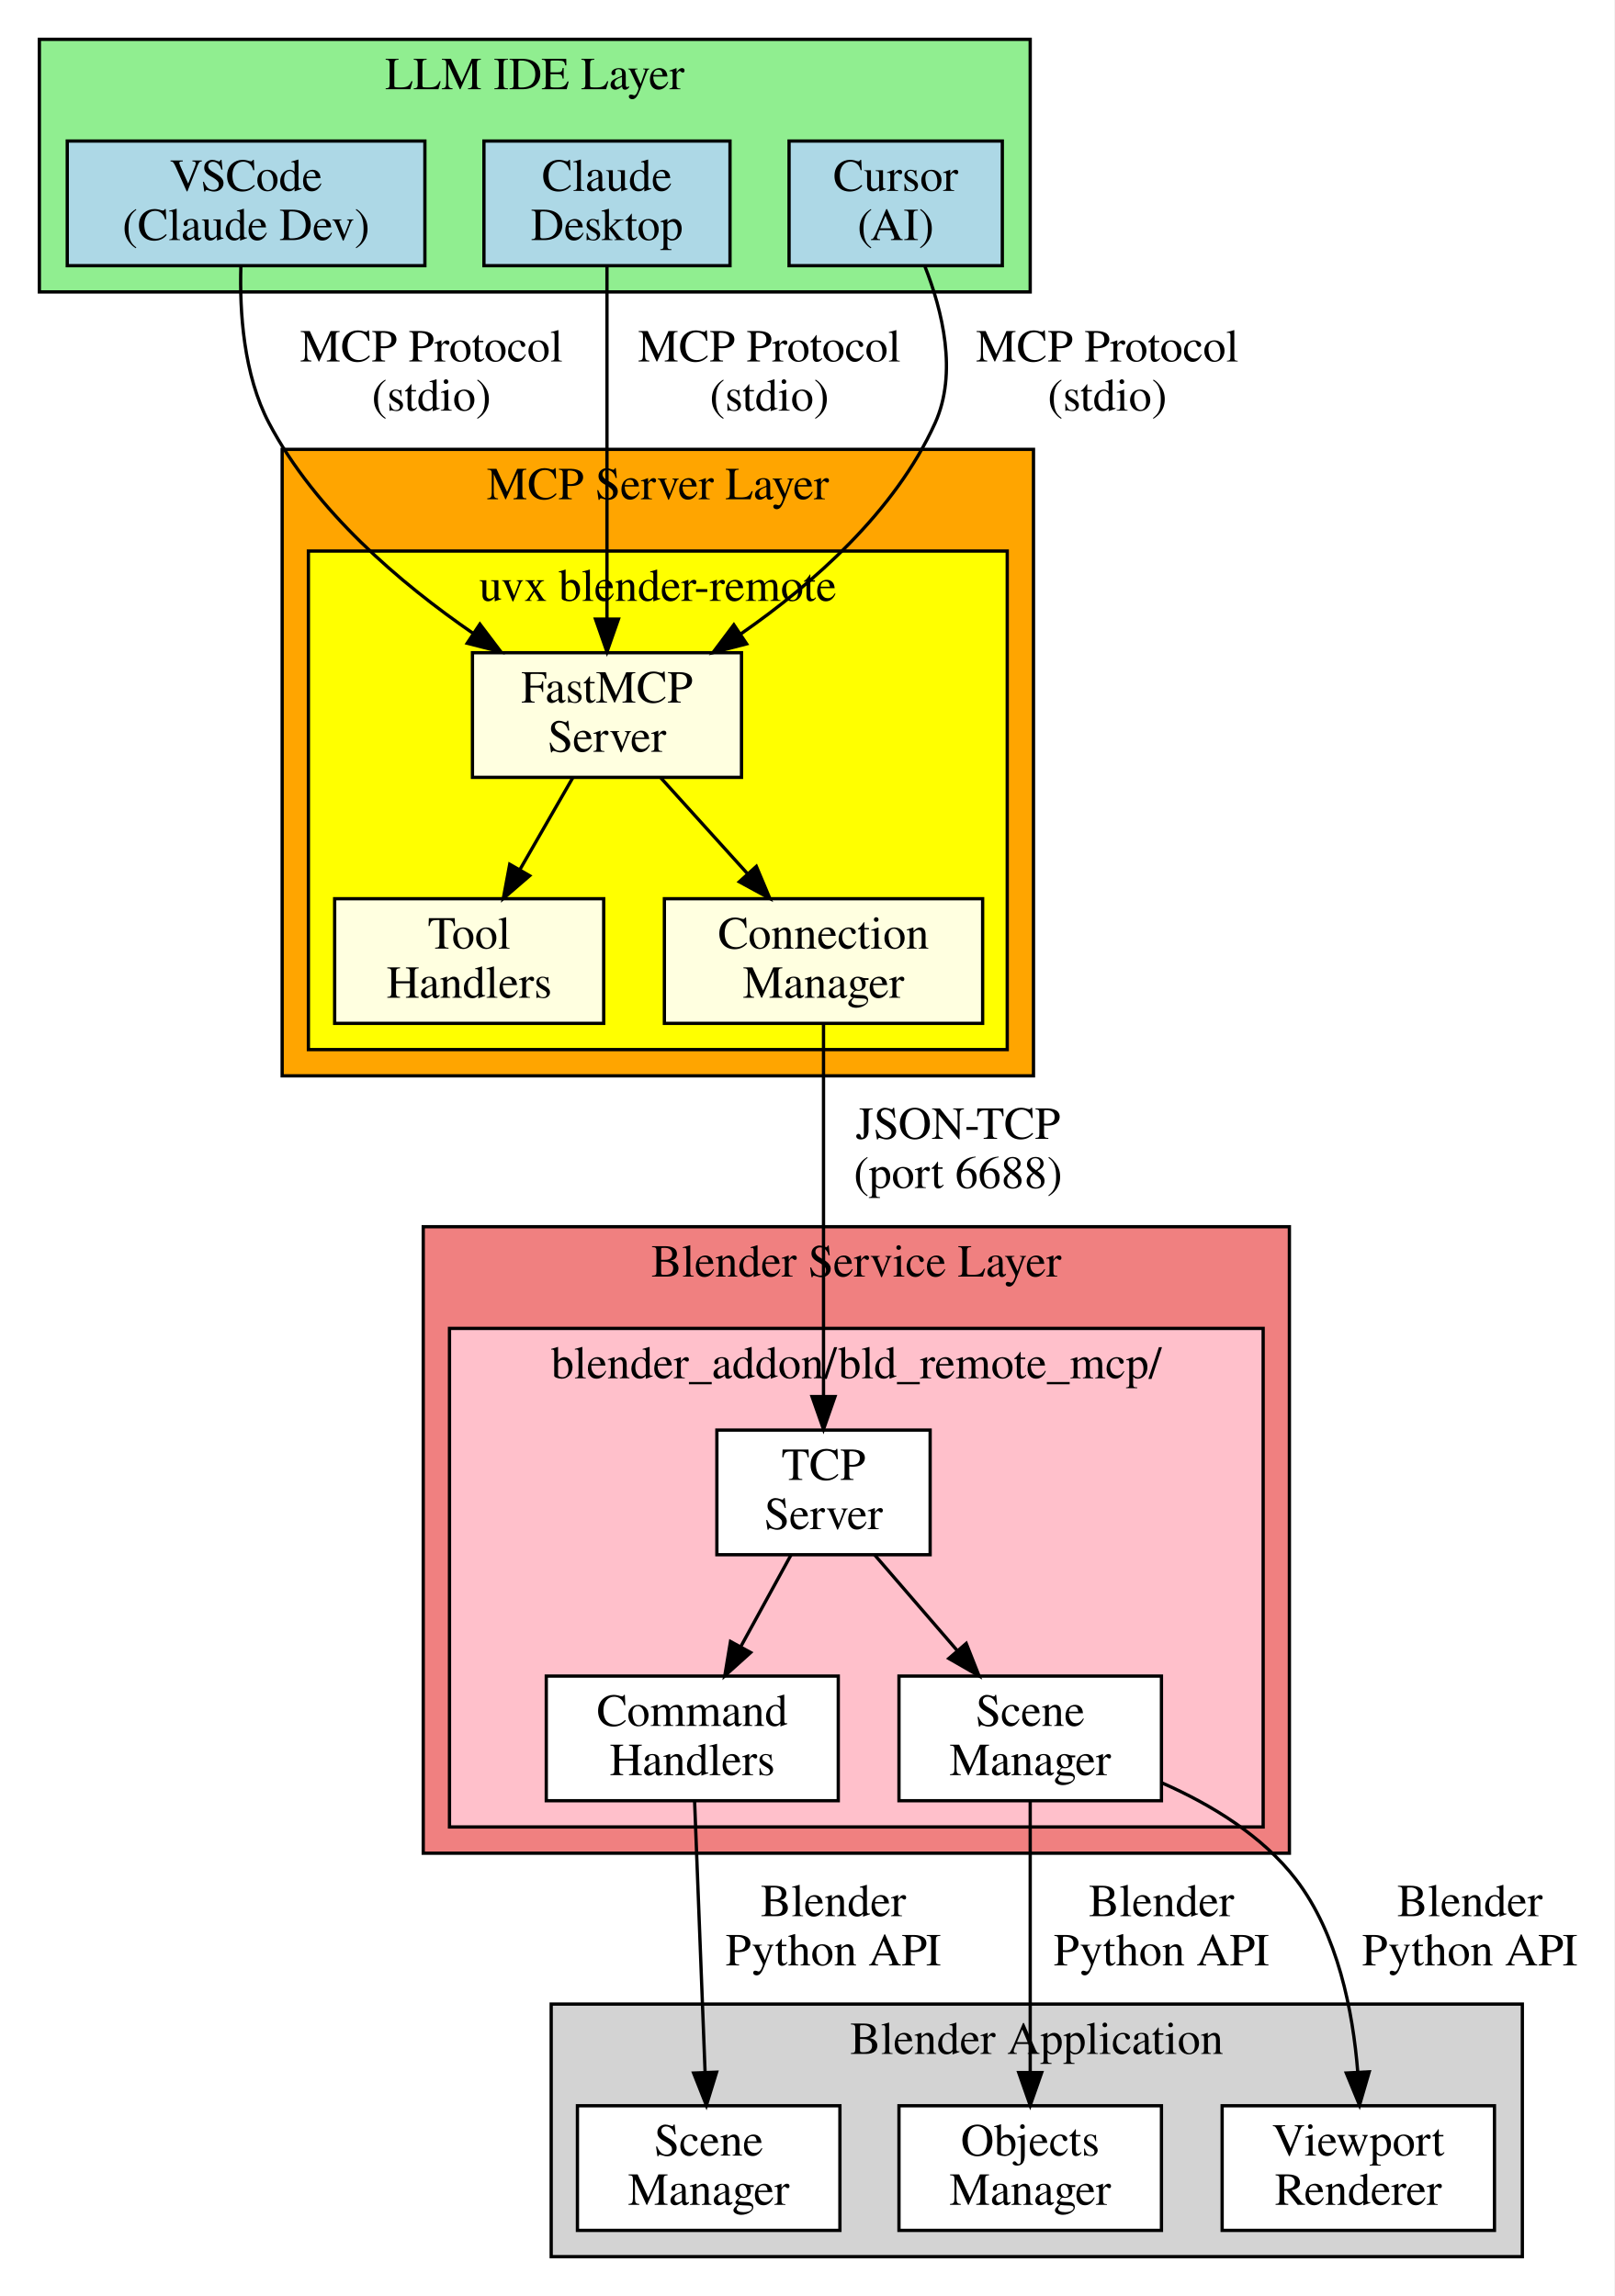
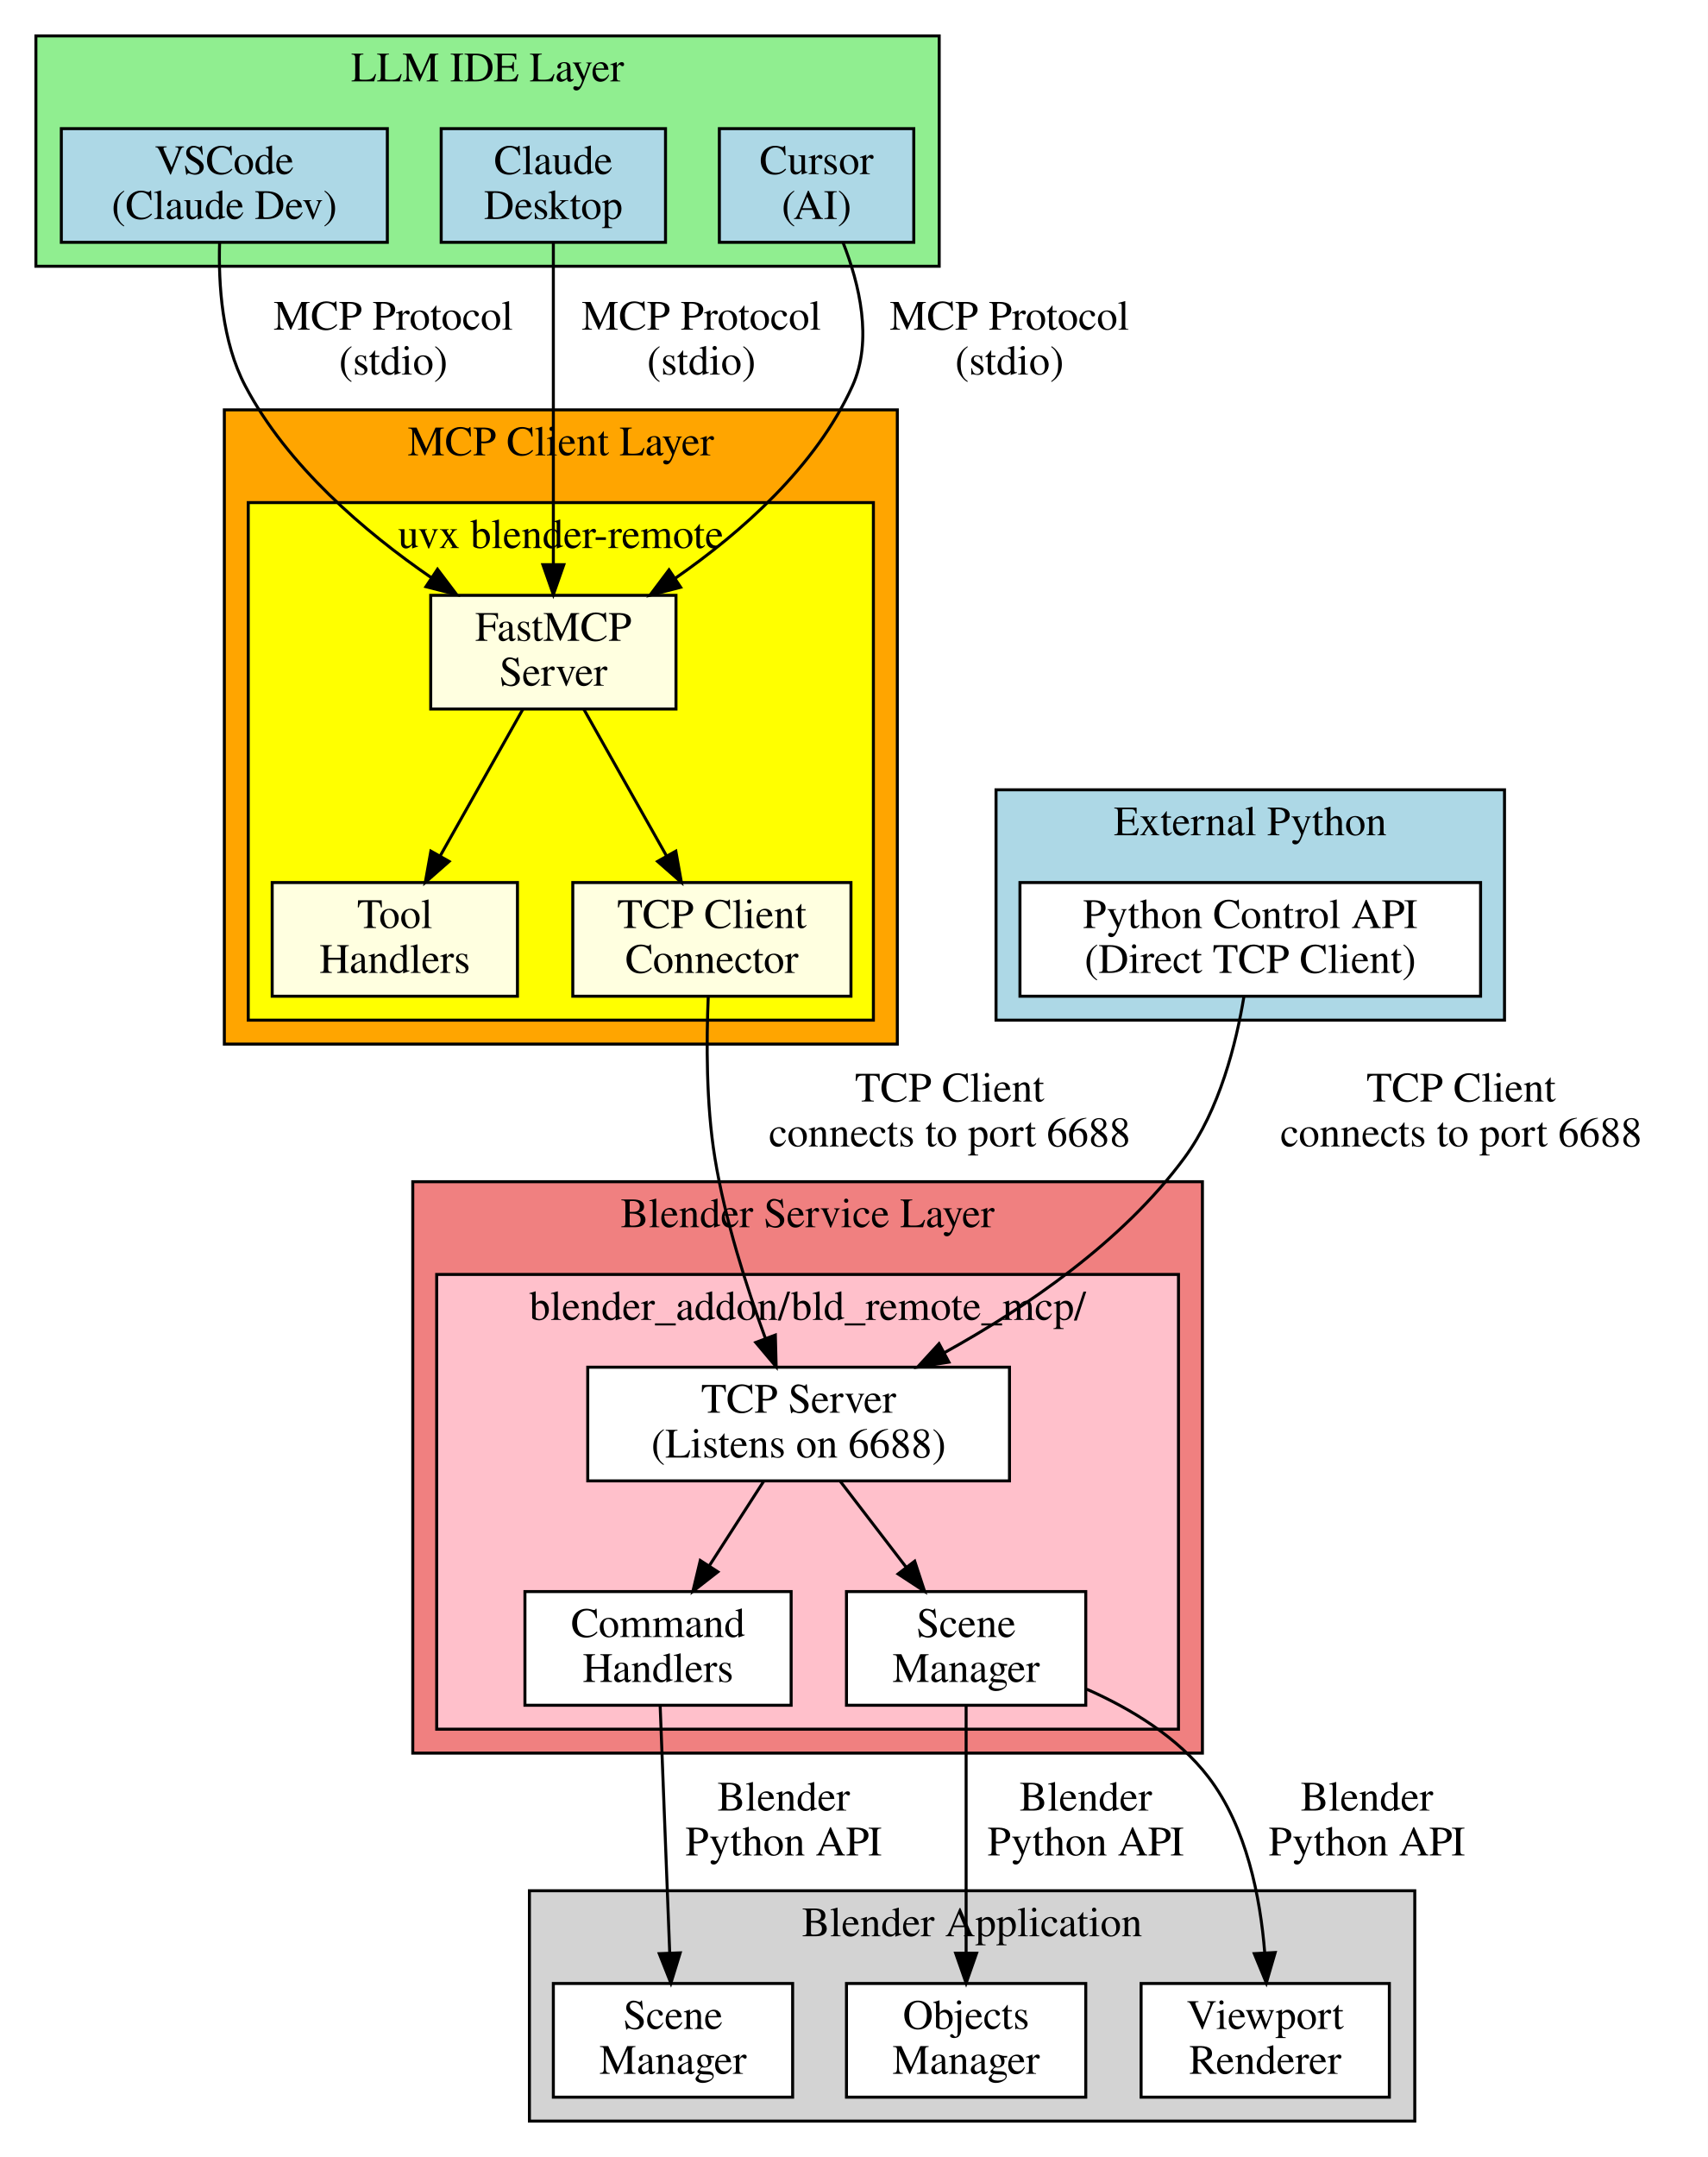
- <svg xmlns="http://www.w3.org/2000/svg" width="492pt" height="700pt" viewBox="0.00 0.00 492.00 700.00">
-   <g id="graph0" class="graph" transform="scale(1 1) rotate(0) translate(4 696)">
-     <polygon fill="white" stroke="transparent" points="-4,4 -4,-696 488,-696 488,4 -4,4" />
+ <svg xmlns="http://www.w3.org/2000/svg" width="571pt" height="721pt" viewBox="0.00 0.00 571.00 721.00">
+   <g id="graph0" class="graph" transform="scale(1 1) rotate(0) translate(4 717)">
+     <polygon fill="white" stroke="transparent" points="-4,4 -4,-717 567,-717 567,4 -4,4" />
    <g id="clust1" class="cluster">
-       <polygon fill="lightgreen" stroke="black" points="8,-607 8,-684 310,-684 310,-607 8,-607" />
-       <text text-anchor="middle" x="159" y="-668.8" font-family="Times,serif" font-size="14.00">LLM IDE Layer</text>
+       <polygon fill="lightgreen" stroke="black" points="8,-628 8,-705 310,-705 310,-628 8,-628" />
+       <text text-anchor="middle" x="159" y="-689.8" font-family="Times,serif" font-size="14.00">LLM IDE Layer</text>
    </g>
    <g id="clust2" class="cluster">
-       <polygon fill="orange" stroke="black" points="82,-368 82,-559 311,-559 311,-368 82,-368" />
-       <text text-anchor="middle" x="196.5" y="-543.8" font-family="Times,serif" font-size="14.00">MCP Server Layer</text>
+       <polygon fill="orange" stroke="black" points="71,-368 71,-580 296,-580 296,-368 71,-368" />
+       <text text-anchor="middle" x="183.5" y="-564.8" font-family="Times,serif" font-size="14.00">MCP Client Layer</text>
    </g>
    <g id="clust3" class="cluster">
-       <polygon fill="yellow" stroke="black" points="90,-376 90,-528 303,-528 303,-376 90,-376" />
-       <text text-anchor="middle" x="196.5" y="-512.8" font-family="Times,serif" font-size="14.00">uvx blender-remote</text>
+       <polygon fill="yellow" stroke="black" points="79,-376 79,-549 288,-549 288,-376 79,-376" />
+       <text text-anchor="middle" x="183.5" y="-533.8" font-family="Times,serif" font-size="14.00">uvx blender-remote</text>
    </g>
    <g id="clust4" class="cluster">
-       <polygon fill="lightcoral" stroke="black" points="125,-131 125,-322 389,-322 389,-131 125,-131" />
-       <text text-anchor="middle" x="257" y="-306.8" font-family="Times,serif" font-size="14.00">Blender Service Layer</text>
+       <polygon fill="lightblue" stroke="black" points="329,-376 329,-453 499,-453 499,-376 329,-376" />
+       <text text-anchor="middle" x="414" y="-437.8" font-family="Times,serif" font-size="14.00">External Python</text>
    </g>
    <g id="clust5" class="cluster">
-       <polygon fill="pink" stroke="black" points="133,-139 133,-291 381,-291 381,-139 133,-139" />
-       <text text-anchor="middle" x="257" y="-275.8" font-family="Times,serif" font-size="14.00">blender_addon/bld_remote_mcp/</text>
+       <polygon fill="lightcoral" stroke="black" points="134,-131 134,-322 398,-322 398,-131 134,-131" />
+       <text text-anchor="middle" x="266" y="-306.8" font-family="Times,serif" font-size="14.00">Blender Service Layer</text>
    </g>
    <g id="clust6" class="cluster">
-       <polygon fill="lightgray" stroke="black" points="164,-8 164,-85 460,-85 460,-8 164,-8" />
-       <text text-anchor="middle" x="312" y="-69.8" font-family="Times,serif" font-size="14.00">Blender Application</text>
+       <polygon fill="pink" stroke="black" points="142,-139 142,-291 390,-291 390,-139 142,-139" />
+       <text text-anchor="middle" x="266" y="-275.8" font-family="Times,serif" font-size="14.00">blender_addon/bld_remote_mcp/</text>
+     </g>
+     <g id="clust7" class="cluster">
+       <polygon fill="lightgray" stroke="black" points="173,-8 173,-85 469,-85 469,-8 173,-8" />
+       <text text-anchor="middle" x="321" y="-69.8" font-family="Times,serif" font-size="14.00">Blender Application</text>
    </g>
    <g id="node1" class="node">
-       <polygon fill="lightblue" stroke="black" points="125.5,-653 16.5,-653 16.5,-615 125.5,-615 125.5,-653" />
-       <text text-anchor="middle" x="71" y="-637.8" font-family="Times,serif" font-size="14.00">VSCode</text>
-       <text text-anchor="middle" x="71" y="-622.8" font-family="Times,serif" font-size="14.00">(Claude Dev)</text>
+       <polygon fill="lightblue" stroke="black" points="125.5,-674 16.5,-674 16.5,-636 125.5,-636 125.5,-674" />
+       <text text-anchor="middle" x="71" y="-658.8" font-family="Times,serif" font-size="14.00">VSCode</text>
+       <text text-anchor="middle" x="71" y="-643.8" font-family="Times,serif" font-size="14.00">(Claude Dev)</text>
    </g>
    <g id="node4" class="node">
-       <polygon fill="lightyellow" stroke="black" points="222,-497 140,-497 140,-459 222,-459 222,-497" />
-       <text text-anchor="middle" x="181" y="-481.8" font-family="Times,serif" font-size="14.00">FastMCP</text>
-       <text text-anchor="middle" x="181" y="-466.8" font-family="Times,serif" font-size="14.00">Server</text>
+       <polygon fill="lightyellow" stroke="black" points="222,-518 140,-518 140,-480 222,-480 222,-518" />
+       <text text-anchor="middle" x="181" y="-502.8" font-family="Times,serif" font-size="14.00">FastMCP</text>
+       <text text-anchor="middle" x="181" y="-487.8" font-family="Times,serif" font-size="14.00">Server</text>
    </g>
    <g id="edge1" class="edge">
-       <path fill="none" stroke="black" d="M69.42,-614.87C69,-600.99 70.21,-581.78 78,-567 92.09,-540.24 118.01,-518.17 140.32,-502.82" />
-       <polygon fill="black" stroke="black" points="142.27,-505.72 148.66,-497.27 138.4,-499.89 142.27,-505.72" />
-       <text text-anchor="middle" x="127.5" y="-585.8" font-family="Times,serif" font-size="14.00">MCP Protocol</text>
-       <text text-anchor="middle" x="127.5" y="-570.8" font-family="Times,serif" font-size="14.00">(stdio)</text>
+       <path fill="none" stroke="black" d="M69.42,-635.87C69,-621.99 70.21,-602.78 78,-588 92.09,-561.24 118.01,-539.17 140.32,-523.82" />
+       <polygon fill="black" stroke="black" points="142.27,-526.72 148.66,-518.27 138.4,-520.89 142.27,-526.72" />
+       <text text-anchor="middle" x="127.5" y="-606.8" font-family="Times,serif" font-size="14.00">MCP Protocol</text>
+       <text text-anchor="middle" x="127.5" y="-591.8" font-family="Times,serif" font-size="14.00">(stdio)</text>
    </g>
    <g id="node2" class="node">
-       <polygon fill="lightblue" stroke="black" points="218.5,-653 143.5,-653 143.5,-615 218.5,-615 218.5,-653" />
-       <text text-anchor="middle" x="181" y="-637.8" font-family="Times,serif" font-size="14.00">Claude</text>
-       <text text-anchor="middle" x="181" y="-622.8" font-family="Times,serif" font-size="14.00">Desktop</text>
+       <polygon fill="lightblue" stroke="black" points="218.5,-674 143.5,-674 143.5,-636 218.5,-636 218.5,-674" />
+       <text text-anchor="middle" x="181" y="-658.8" font-family="Times,serif" font-size="14.00">Claude</text>
+       <text text-anchor="middle" x="181" y="-643.8" font-family="Times,serif" font-size="14.00">Desktop</text>
    </g>
    <g id="edge2" class="edge">
-       <path fill="none" stroke="black" d="M181,-614.73C181,-588.22 181,-538.83 181,-507.51" />
-       <polygon fill="black" stroke="black" points="184.5,-507.25 181,-497.25 177.5,-507.25 184.5,-507.25" />
-       <text text-anchor="middle" x="230.5" y="-585.8" font-family="Times,serif" font-size="14.00">MCP Protocol</text>
-       <text text-anchor="middle" x="230.5" y="-570.8" font-family="Times,serif" font-size="14.00">(stdio)</text>
+       <path fill="none" stroke="black" d="M181,-635.73C181,-609.22 181,-559.83 181,-528.51" />
+       <polygon fill="black" stroke="black" points="184.5,-528.25 181,-518.25 177.5,-528.25 184.5,-528.25" />
+       <text text-anchor="middle" x="230.5" y="-606.8" font-family="Times,serif" font-size="14.00">MCP Protocol</text>
+       <text text-anchor="middle" x="230.5" y="-591.8" font-family="Times,serif" font-size="14.00">(stdio)</text>
    </g>
    <g id="node3" class="node">
-       <polygon fill="lightblue" stroke="black" points="301.5,-653 236.5,-653 236.5,-615 301.5,-615 301.5,-653" />
-       <text text-anchor="middle" x="269" y="-637.8" font-family="Times,serif" font-size="14.00">Cursor</text>
-       <text text-anchor="middle" x="269" y="-622.8" font-family="Times,serif" font-size="14.00">(AI)</text>
+       <polygon fill="lightblue" stroke="black" points="301.5,-674 236.5,-674 236.5,-636 301.5,-636 301.5,-674" />
+       <text text-anchor="middle" x="269" y="-658.8" font-family="Times,serif" font-size="14.00">Cursor</text>
+       <text text-anchor="middle" x="269" y="-643.8" font-family="Times,serif" font-size="14.00">(AI)</text>
    </g>
    <g id="edge3" class="edge">
-       <path fill="none" stroke="black" d="M277.85,-614.93C283.25,-601.25 287.91,-582.28 281,-567 268.81,-540.03 243.8,-518.02 221.85,-502.77" />
-       <polygon fill="black" stroke="black" points="223.56,-499.7 213.31,-497.05 219.67,-505.52 223.56,-499.7" />
-       <text text-anchor="middle" x="333.5" y="-585.8" font-family="Times,serif" font-size="14.00">MCP Protocol</text>
-       <text text-anchor="middle" x="333.5" y="-570.8" font-family="Times,serif" font-size="14.00">(stdio)</text>
+       <path fill="none" stroke="black" d="M277.85,-635.93C283.25,-622.25 287.91,-603.28 281,-588 268.81,-561.03 243.8,-539.02 221.85,-523.77" />
+       <polygon fill="black" stroke="black" points="223.56,-520.7 213.31,-518.05 219.67,-526.52 223.56,-520.7" />
+       <text text-anchor="middle" x="333.5" y="-606.8" font-family="Times,serif" font-size="14.00">MCP Protocol</text>
+       <text text-anchor="middle" x="333.5" y="-591.8" font-family="Times,serif" font-size="14.00">(stdio)</text>
    </g>
    <g id="node5" class="node">
-       <polygon fill="lightyellow" stroke="black" points="180,-422 98,-422 98,-384 180,-384 180,-422" />
-       <text text-anchor="middle" x="139" y="-406.8" font-family="Times,serif" font-size="14.00">Tool</text>
-       <text text-anchor="middle" x="139" y="-391.8" font-family="Times,serif" font-size="14.00">Handlers</text>
+       <polygon fill="lightyellow" stroke="black" points="169,-422 87,-422 87,-384 169,-384 169,-422" />
+       <text text-anchor="middle" x="128" y="-406.8" font-family="Times,serif" font-size="14.00">Tool</text>
+       <text text-anchor="middle" x="128" y="-391.8" font-family="Times,serif" font-size="14.00">Handlers</text>
    </g>
    <g id="edge4" class="edge">
-       <path fill="none" stroke="black" d="M170.62,-458.96C165.77,-450.53 159.9,-440.33 154.54,-431.01" />
-       <polygon fill="black" stroke="black" points="157.43,-429.01 149.41,-422.09 151.36,-432.5 157.43,-429.01" />
+       <path fill="none" stroke="black" d="M170.78,-479.88C162.94,-465.96 151.98,-446.53 143.12,-430.82" />
+       <polygon fill="black" stroke="black" points="146.15,-429.06 138.19,-422.07 140.05,-432.5 146.15,-429.06" />
    </g>
    <g id="node6" class="node">
-       <polygon fill="lightyellow" stroke="black" points="295.5,-422 198.5,-422 198.5,-384 295.5,-384 295.5,-422" />
-       <text text-anchor="middle" x="247" y="-406.8" font-family="Times,serif" font-size="14.00">Connection</text>
-       <text text-anchor="middle" x="247" y="-391.8" font-family="Times,serif" font-size="14.00">Manager</text>
+       <polygon fill="lightyellow" stroke="black" points="280.5,-422 187.5,-422 187.5,-384 280.5,-384 280.5,-422" />
+       <text text-anchor="middle" x="234" y="-406.8" font-family="Times,serif" font-size="14.00">TCP Client</text>
+       <text text-anchor="middle" x="234" y="-391.8" font-family="Times,serif" font-size="14.00">Connector</text>
    </g>
    <g id="edge5" class="edge">
-       <path fill="none" stroke="black" d="M197.31,-458.96C205.33,-450.09 215.12,-439.26 223.89,-429.56" />
-       <polygon fill="black" stroke="black" points="226.53,-431.86 230.64,-422.09 221.34,-427.16 226.53,-431.86" />
+       <path fill="none" stroke="black" d="M191.22,-479.88C199.06,-465.96 210.02,-446.53 218.88,-430.82" />
+       <polygon fill="black" stroke="black" points="221.95,-432.5 223.81,-422.07 215.85,-429.06 221.95,-432.5" />
+     </g>
+     <g id="node8" class="node">
+       <polygon fill="white" stroke="black" points="333.5,-260 192.5,-260 192.5,-222 333.5,-222 333.5,-260" />
+       <text text-anchor="middle" x="263" y="-244.8" font-family="Times,serif" font-size="14.00">TCP Server</text>
+       <text text-anchor="middle" x="263" y="-229.8" font-family="Times,serif" font-size="14.00">(Listens on 6688)</text>
+     </g>
+     <g id="edge6" class="edge">
+       <path fill="none" stroke="black" d="M232.79,-383.82C232.16,-369.19 232.05,-348.14 235,-330 238.37,-309.23 245.65,-286.63 251.93,-269.53" />
+       <polygon fill="black" stroke="black" points="255.22,-270.75 255.49,-260.16 248.67,-268.27 255.22,-270.75" />
+       <text text-anchor="middle" x="313.5" y="-348.8" font-family="Times,serif" font-size="14.00">TCP Client</text>
+       <text text-anchor="middle" x="313.5" y="-333.8" font-family="Times,serif" font-size="14.00">connects to port 6688</text>
    </g>
    <g id="node7" class="node">
-       <polygon fill="white" stroke="black" points="279.5,-260 214.5,-260 214.5,-222 279.5,-222 279.5,-260" />
-       <text text-anchor="middle" x="247" y="-244.8" font-family="Times,serif" font-size="14.00">TCP</text>
-       <text text-anchor="middle" x="247" y="-229.8" font-family="Times,serif" font-size="14.00">Server</text>
-     </g>
-     <g id="edge6" class="edge">
-       <path fill="none" stroke="black" d="M247,-383.96C247,-356.35 247,-303.37 247,-270.53" />
-       <polygon fill="black" stroke="black" points="250.5,-270.22 247,-260.22 243.5,-270.22 250.5,-270.22" />
-       <text text-anchor="middle" x="288" y="-348.8" font-family="Times,serif" font-size="14.00">JSON-TCP</text>
-       <text text-anchor="middle" x="288" y="-333.8" font-family="Times,serif" font-size="14.00">(port 6688)</text>
-     </g>
-     <g id="node8" class="node">
-       <polygon fill="white" stroke="black" points="251.5,-185 162.5,-185 162.5,-147 251.5,-147 251.5,-185" />
-       <text text-anchor="middle" x="207" y="-169.8" font-family="Times,serif" font-size="14.00">Command</text>
-       <text text-anchor="middle" x="207" y="-154.8" font-family="Times,serif" font-size="14.00">Handlers</text>
+       <polygon fill="white" stroke="black" points="491,-422 337,-422 337,-384 491,-384 491,-422" />
+       <text text-anchor="middle" x="414" y="-406.8" font-family="Times,serif" font-size="14.00">Python Control API</text>
+       <text text-anchor="middle" x="414" y="-391.8" font-family="Times,serif" font-size="14.00">(Direct TCP Client)</text>
    </g>
    <g id="edge7" class="edge">
-       <path fill="none" stroke="black" d="M237.11,-221.96C232.5,-213.53 226.91,-203.33 221.8,-194.01" />
-       <polygon fill="black" stroke="black" points="224.79,-192.18 216.91,-185.09 218.65,-195.54 224.79,-192.18" />
+       <path fill="none" stroke="black" d="M411.89,-383.93C409.32,-368.38 403.77,-346 392,-330 371.36,-301.95 338.94,-279.89 311.77,-264.87" />
+       <polygon fill="black" stroke="black" points="313.25,-261.69 302.78,-260.05 309.94,-267.86 313.25,-261.69" />
+       <text text-anchor="middle" x="484.5" y="-348.8" font-family="Times,serif" font-size="14.00">TCP Client</text>
+       <text text-anchor="middle" x="484.5" y="-333.8" font-family="Times,serif" font-size="14.00">connects to port 6688</text>
    </g>
    <g id="node9" class="node">
-       <polygon fill="white" stroke="black" points="350,-185 270,-185 270,-147 350,-147 350,-185" />
-       <text text-anchor="middle" x="310" y="-169.8" font-family="Times,serif" font-size="14.00">Scene</text>
-       <text text-anchor="middle" x="310" y="-154.8" font-family="Times,serif" font-size="14.00">Manager</text>
+       <polygon fill="white" stroke="black" points="260.5,-185 171.5,-185 171.5,-147 260.5,-147 260.5,-185" />
+       <text text-anchor="middle" x="216" y="-169.8" font-family="Times,serif" font-size="14.00">Command</text>
+       <text text-anchor="middle" x="216" y="-154.8" font-family="Times,serif" font-size="14.00">Handlers</text>
    </g>
    <g id="edge8" class="edge">
-       <path fill="none" stroke="black" d="M262.57,-221.96C270.15,-213.18 279.38,-202.48 287.69,-192.85" />
-       <polygon fill="black" stroke="black" points="290.5,-194.95 294.39,-185.09 285.2,-190.37 290.5,-194.95" />
+       <path fill="none" stroke="black" d="M251.38,-221.96C245.9,-213.44 239.25,-203.12 233.2,-193.72" />
+       <polygon fill="black" stroke="black" points="236,-191.6 227.65,-185.09 230.12,-195.39 236,-191.6" />
    </g>
    <g id="node10" class="node">
-       <polygon fill="white" stroke="black" points="252,-54 172,-54 172,-16 252,-16 252,-54" />
-       <text text-anchor="middle" x="212" y="-38.8" font-family="Times,serif" font-size="14.00">Scene</text>
-       <text text-anchor="middle" x="212" y="-23.8" font-family="Times,serif" font-size="14.00">Manager</text>
+       <polygon fill="white" stroke="black" points="359,-185 279,-185 279,-147 359,-147 359,-185" />
+       <text text-anchor="middle" x="319" y="-169.8" font-family="Times,serif" font-size="14.00">Scene</text>
+       <text text-anchor="middle" x="319" y="-154.8" font-family="Times,serif" font-size="14.00">Manager</text>
    </g>
    <g id="edge9" class="edge">
-       <path fill="none" stroke="black" d="M207.71,-146.79C208.54,-125.28 209.94,-89.25 210.91,-64.14" />
-       <polygon fill="black" stroke="black" points="214.41,-64.24 211.3,-54.12 207.41,-63.97 214.41,-64.24" />
-       <text text-anchor="middle" x="250" y="-111.8" font-family="Times,serif" font-size="14.00">Blender</text>
-       <text text-anchor="middle" x="250" y="-96.8" font-family="Times,serif" font-size="14.00">Python API</text>
+       <path fill="none" stroke="black" d="M276.84,-221.96C283.51,-213.27 291.62,-202.69 298.95,-193.14" />
+       <polygon fill="black" stroke="black" points="301.81,-195.16 305.12,-185.09 296.26,-190.89 301.81,-195.16" />
    </g>
    <g id="node11" class="node">
-       <polygon fill="white" stroke="black" points="350,-54 270,-54 270,-16 350,-16 350,-54" />
-       <text text-anchor="middle" x="310" y="-38.8" font-family="Times,serif" font-size="14.00">Objects</text>
-       <text text-anchor="middle" x="310" y="-23.8" font-family="Times,serif" font-size="14.00">Manager</text>
+       <polygon fill="white" stroke="black" points="261,-54 181,-54 181,-16 261,-16 261,-54" />
+       <text text-anchor="middle" x="221" y="-38.8" font-family="Times,serif" font-size="14.00">Scene</text>
+       <text text-anchor="middle" x="221" y="-23.8" font-family="Times,serif" font-size="14.00">Manager</text>
    </g>
    <g id="edge10" class="edge">
-       <path fill="none" stroke="black" d="M310,-146.79C310,-125.28 310,-89.25 310,-64.14" />
-       <polygon fill="black" stroke="black" points="313.5,-64.12 310,-54.12 306.5,-64.12 313.5,-64.12" />
-       <text text-anchor="middle" x="350" y="-111.8" font-family="Times,serif" font-size="14.00">Blender</text>
-       <text text-anchor="middle" x="350" y="-96.8" font-family="Times,serif" font-size="14.00">Python API</text>
+       <path fill="none" stroke="black" d="M216.71,-146.79C217.54,-125.28 218.94,-89.25 219.91,-64.14" />
+       <polygon fill="black" stroke="black" points="223.41,-64.24 220.3,-54.12 216.41,-63.97 223.41,-64.24" />
+       <text text-anchor="middle" x="258" y="-111.8" font-family="Times,serif" font-size="14.00">Blender</text>
+       <text text-anchor="middle" x="258" y="-96.8" font-family="Times,serif" font-size="14.00">Python API</text>
    </g>
    <g id="node12" class="node">
-       <polygon fill="white" stroke="black" points="451.5,-54 368.5,-54 368.5,-16 451.5,-16 451.5,-54" />
-       <text text-anchor="middle" x="410" y="-38.8" font-family="Times,serif" font-size="14.00">Viewport</text>
-       <text text-anchor="middle" x="410" y="-23.8" font-family="Times,serif" font-size="14.00">Renderer</text>
+       <polygon fill="white" stroke="black" points="359,-54 279,-54 279,-16 359,-16 359,-54" />
+       <text text-anchor="middle" x="319" y="-38.8" font-family="Times,serif" font-size="14.00">Objects</text>
+       <text text-anchor="middle" x="319" y="-23.8" font-family="Times,serif" font-size="14.00">Manager</text>
    </g>
    <g id="edge11" class="edge">
-       <path fill="none" stroke="black" d="M350.32,-152.37C365.15,-145.82 380.79,-136.33 391,-123 403.81,-106.28 408.37,-82.71 409.83,-64.32" />
-       <polygon fill="black" stroke="black" points="413.33,-64.35 410.37,-54.18 406.34,-63.98 413.33,-64.35" />
-       <text text-anchor="middle" x="444" y="-111.8" font-family="Times,serif" font-size="14.00">Blender</text>
-       <text text-anchor="middle" x="444" y="-96.8" font-family="Times,serif" font-size="14.00">Python API</text>
+       <path fill="none" stroke="black" d="M319,-146.79C319,-125.28 319,-89.25 319,-64.14" />
+       <polygon fill="black" stroke="black" points="322.5,-64.12 319,-54.12 315.5,-64.12 322.5,-64.12" />
+       <text text-anchor="middle" x="359" y="-111.8" font-family="Times,serif" font-size="14.00">Blender</text>
+       <text text-anchor="middle" x="359" y="-96.8" font-family="Times,serif" font-size="14.00">Python API</text>
+     </g>
+     <g id="node13" class="node">
+       <polygon fill="white" stroke="black" points="460.5,-54 377.5,-54 377.5,-16 460.5,-16 460.5,-54" />
+       <text text-anchor="middle" x="419" y="-38.8" font-family="Times,serif" font-size="14.00">Viewport</text>
+       <text text-anchor="middle" x="419" y="-23.8" font-family="Times,serif" font-size="14.00">Renderer</text>
+     </g>
+     <g id="edge12" class="edge">
+       <path fill="none" stroke="black" d="M359.32,-152.37C374.15,-145.82 389.79,-136.33 400,-123 412.81,-106.28 417.37,-82.71 418.83,-64.32" />
+       <polygon fill="black" stroke="black" points="422.33,-64.35 419.37,-54.18 415.34,-63.98 422.33,-64.35" />
+       <text text-anchor="middle" x="453" y="-111.8" font-family="Times,serif" font-size="14.00">Blender</text>
+       <text text-anchor="middle" x="453" y="-96.8" font-family="Times,serif" font-size="14.00">Python API</text>
    </g>
  </g>
</svg>
